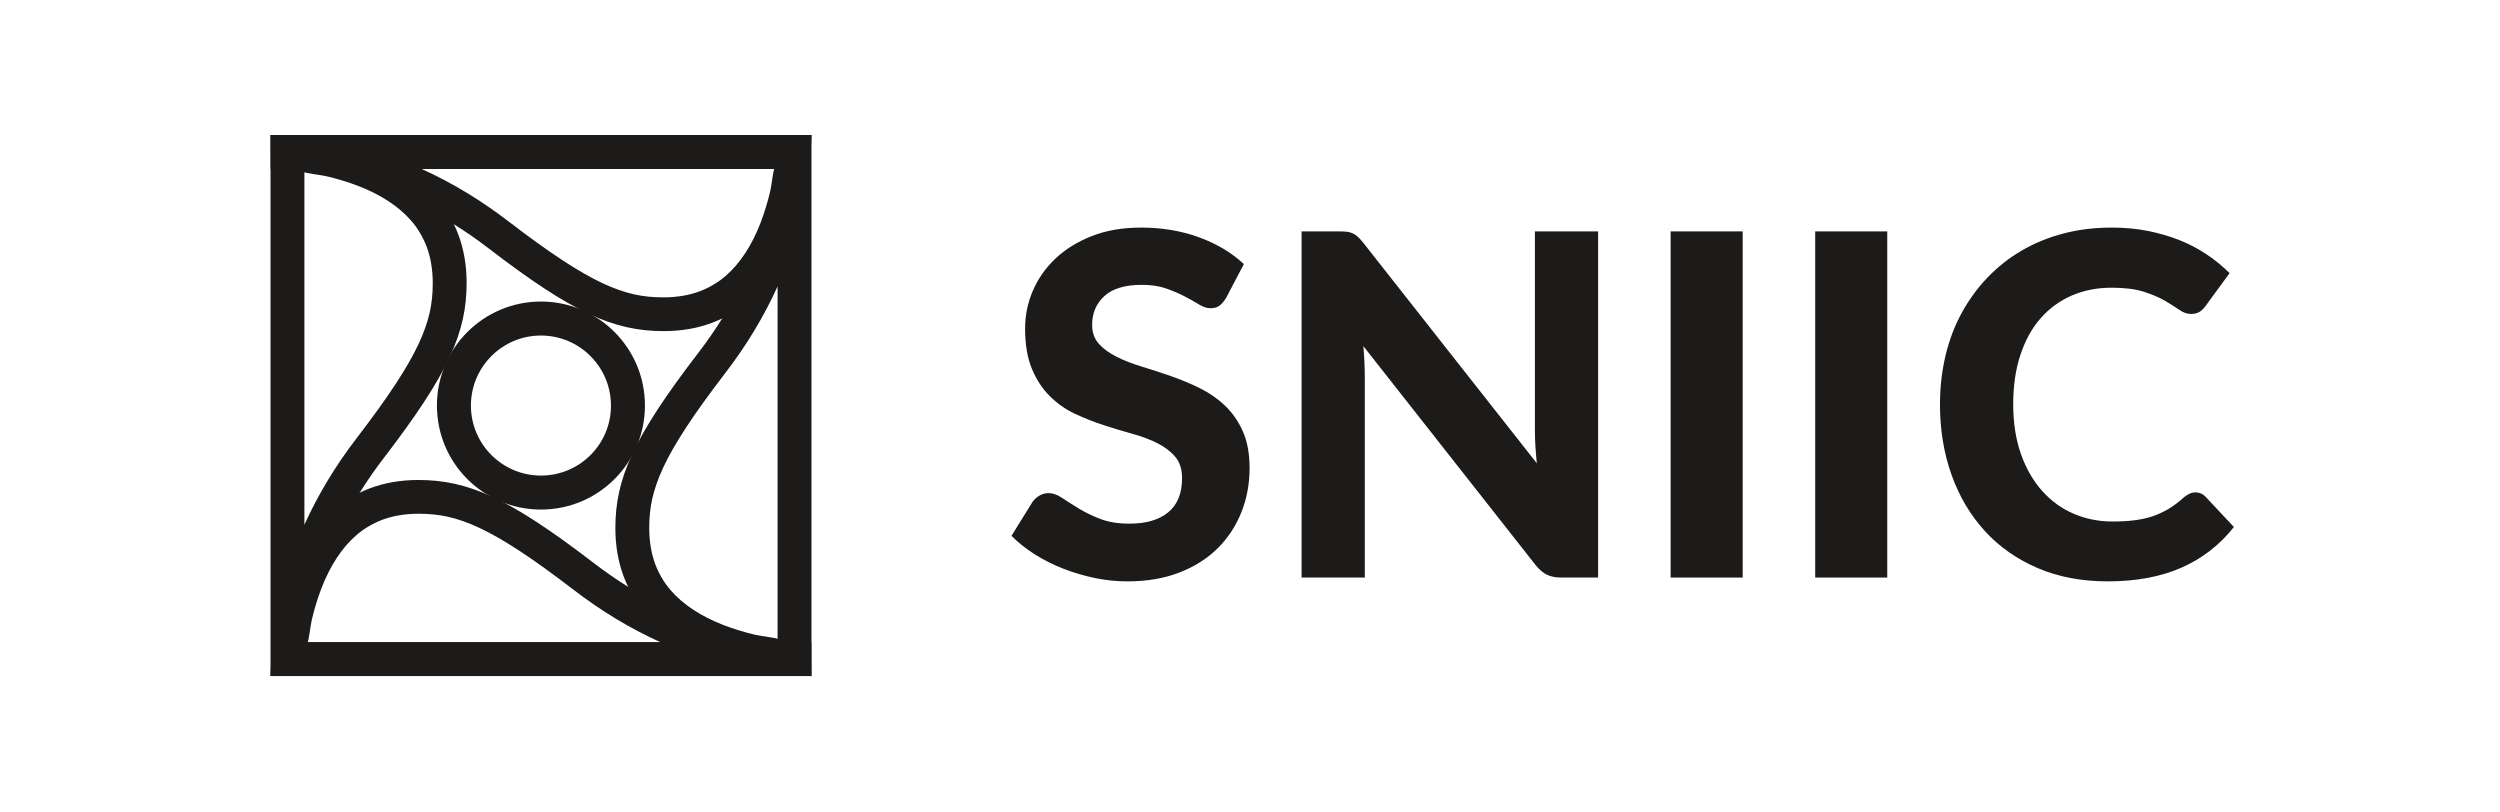
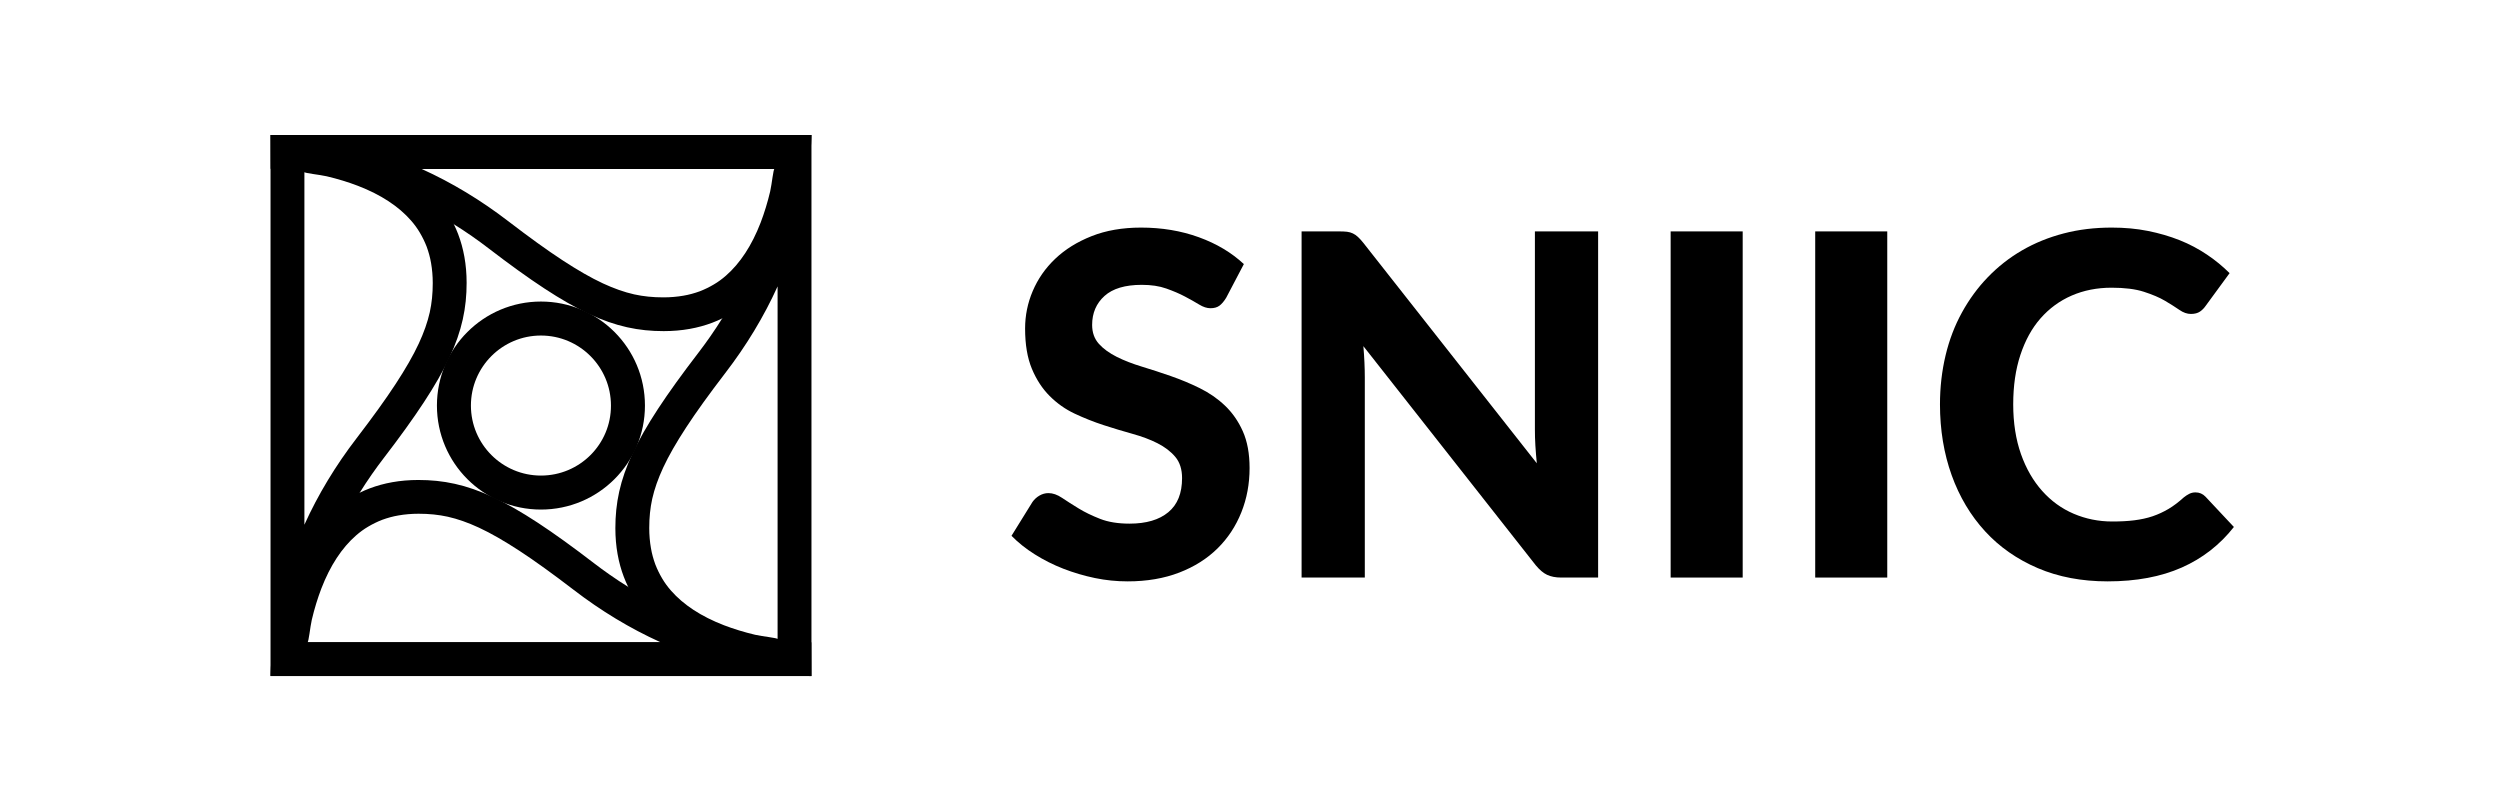
- <svg xmlns="http://www.w3.org/2000/svg" version="1.2" baseProfile="tiny" id="Camada_1" x="0px" y="0px" viewBox="0 0 2095.9 680.3" xml:space="preserve">
+ <svg xmlns="http://www.w3.org/2000/svg" version="1.2" baseProfile="tiny" x="0px" y="0px" viewBox="0 0 2095.9 680.3" xml:space="preserve">
  <g>
-     <path fill="#1C1B1A" d="M1028,249.6c-1.9,3.1-3.8,5.3-5.7,6.7c-1.9,1.4-4.4,2.1-7.5,2.1c-2.9,0-6.1-1-9.5-3.1   c-3.4-2.1-7.4-4.3-11.9-6.7c-4.5-2.4-9.7-4.6-15.6-6.7c-5.9-2.1-12.7-3.1-20.6-3.1c-13.9,0-24.3,3.1-31.2,9.3   c-6.9,6.2-10.4,14.3-10.4,24.3c0,6.4,1.9,11.7,5.7,15.9c3.8,4.2,8.8,7.8,15,10.9c6.2,3.1,13.2,5.8,21.1,8.2   c7.9,2.4,15.9,5,24.2,7.9c8.3,2.9,16.3,6.2,24.2,10.1c7.9,3.9,14.9,8.7,21.1,14.6c6.2,5.9,11.2,13,15,21.5   c3.8,8.5,5.7,18.8,5.7,30.9c0,13.2-2.3,25.6-6.9,37.1c-4.6,11.5-11.2,21.6-19.9,30.2c-8.7,8.6-19.4,15.4-32.1,20.3   c-12.7,4.9-27.2,7.4-43.3,7.4c-9.2,0-18.4-0.9-27.5-2.8c-9.1-1.9-17.9-4.5-26.4-7.8c-8.5-3.3-16.4-7.3-23.9-12   c-7.5-4.7-14-9.9-19.6-15.6l17.6-28.4c1.5-2.1,3.4-3.9,5.8-5.3c2.4-1.4,4.9-2.1,7.6-2.1c3.6,0,7.4,1.3,11.4,4   c4,2.7,8.6,5.6,13.8,8.8s11.2,6.1,18.1,8.8c6.9,2.7,15.1,4,24.7,4c14,0,24.8-3.2,32.5-9.6c7.7-6.4,11.5-15.9,11.5-28.6   c0-7.3-1.9-13.3-5.7-17.8c-3.8-4.5-8.8-8.3-14.9-11.4c-6.1-3.1-13.1-5.7-21-7.9c-7.9-2.2-15.9-4.6-24.2-7.3   c-8.3-2.7-16.3-5.9-24.2-9.6c-7.9-3.7-14.9-8.7-21-14.8c-6.1-6.1-11.1-13.7-14.9-22.8c-3.8-9.1-5.7-20.3-5.7-33.8   c0-10.8,2.1-21.3,6.4-31.4c4.3-10.1,10.5-19.1,18.8-27c8.3-7.9,18.4-14.2,30.5-19c12.1-4.8,25.9-7.2,41.5-7.2   c17.5,0,33.6,2.7,48.5,8.1c14.9,5.4,27.4,12.9,37.7,22.5L1028,249.6z" />
-     <path fill="#1C1B1A" d="M1129.3,194.3c1.8,0.2,3.4,0.7,4.9,1.4c1.5,0.7,2.9,1.7,4.2,2.9c1.3,1.2,2.8,2.8,4.4,4.8l145.6,185   c-0.5-5.1-0.9-10-1.2-14.8c-0.3-4.8-0.4-9.3-0.4-13.6V194h53v290.2h-31c-4.7,0-8.6-0.8-11.8-2.3c-3.2-1.5-6.3-4.2-9.4-7.9   L1143,290.2c0.4,4.7,0.7,9.2,0.9,13.7c0.2,4.5,0.3,8.6,0.3,12.5v167.8h-53V194h31.6C1125.3,194,1127.5,194.1,1129.3,194.3z" />
-     <path fill="#1C1B1A" d="M1461,484.2h-60.4V194h60.4V484.2z" />
-     <path fill="#1C1B1A" d="M1582.2,484.2h-60.4V194h60.4V484.2z" />
-     <path fill="#1C1B1A" d="M1840.6,412.8c3.3,0,6.1,1.2,8.4,3.6l23.8,25.4c-11.7,14.9-26.3,26.3-43.7,34   c-17.4,7.7-38.1,11.6-62.1,11.6c-21.7,0-41.3-3.7-58.6-11.1c-17.3-7.4-32.1-17.7-44.2-30.9c-12.1-13.2-21.5-28.9-28-47   c-6.5-18.1-9.8-37.9-9.8-59.4c0-14.4,1.6-28.1,4.7-41.1c3.1-13,7.7-25,13.7-35.9c6-10.9,13.2-20.8,21.7-29.6   c8.5-8.8,18-16.3,28.7-22.5c10.7-6.2,22.3-10.9,34.9-14.2c12.6-3.3,26-4.9,40.3-4.9c10.7,0,20.8,0.9,30.3,2.8   c9.5,1.9,18.4,4.5,26.7,7.8c8.3,3.3,15.9,7.4,22.9,12.1c7,4.7,13.3,9.9,18.9,15.5l-20.2,27.6c-1.2,1.7-2.7,3.3-4.6,4.6   c-1.9,1.3-4.4,2-7.6,2s-6.4-1.1-9.7-3.4c-3.3-2.3-7.3-4.8-12-7.6c-4.7-2.8-10.7-5.3-17.8-7.6c-7.1-2.3-16.2-3.4-27.1-3.4   c-12.1,0-23.3,2.2-33.4,6.6c-10.1,4.4-18.8,10.8-26.1,19.1c-7.3,8.3-12.9,18.6-16.9,30.7c-4,12.1-6,25.9-6,41.4   c0,15.6,2.2,29.5,6.5,41.7c4.3,12.2,10.3,22.5,17.8,30.9c7.5,8.4,16.3,14.8,26.4,19.1c10.1,4.3,20.8,6.5,32.3,6.5   c6.8,0,13-0.3,18.5-1c5.5-0.7,10.7-1.8,15.4-3.4c4.7-1.6,9.2-3.7,13.4-6.2c4.2-2.5,8.4-5.7,12.7-9.6c1.5-1.2,3-2.2,4.6-3   C1837,413.2,1838.7,412.8,1840.6,412.8z" />
+     <path d="M1028,249.6c-1.9,3.1-3.8,5.3-5.7,6.7c-1.9,1.4-4.4,2.1-7.5,2.1c-2.9,0-6.1-1-9.5-3.1   c-3.4-2.1-7.4-4.3-11.9-6.7c-4.5-2.4-9.7-4.6-15.6-6.7c-5.9-2.1-12.7-3.1-20.6-3.1c-13.9,0-24.3,3.1-31.2,9.3   c-6.9,6.2-10.4,14.3-10.4,24.3c0,6.4,1.9,11.7,5.7,15.9c3.8,4.2,8.8,7.8,15,10.9c6.2,3.1,13.2,5.8,21.1,8.2   c7.9,2.4,15.9,5,24.2,7.9c8.3,2.9,16.3,6.2,24.2,10.1c7.9,3.9,14.9,8.7,21.1,14.6c6.2,5.9,11.2,13,15,21.5   c3.8,8.5,5.7,18.8,5.7,30.9c0,13.2-2.3,25.6-6.9,37.1c-4.6,11.5-11.2,21.6-19.9,30.2c-8.7,8.6-19.4,15.4-32.1,20.3   c-12.7,4.9-27.2,7.4-43.3,7.4c-9.2,0-18.4-0.9-27.5-2.8c-9.1-1.9-17.9-4.5-26.4-7.8c-8.5-3.3-16.4-7.3-23.9-12   c-7.5-4.7-14-9.9-19.6-15.6l17.6-28.4c1.5-2.1,3.4-3.9,5.8-5.3c2.4-1.4,4.9-2.1,7.6-2.1c3.6,0,7.4,1.3,11.4,4   c4,2.7,8.6,5.6,13.8,8.8s11.2,6.1,18.1,8.8c6.9,2.7,15.1,4,24.7,4c14,0,24.8-3.2,32.5-9.6c7.7-6.4,11.5-15.9,11.5-28.6   c0-7.3-1.9-13.3-5.7-17.8c-3.8-4.5-8.8-8.3-14.9-11.4c-6.1-3.1-13.1-5.7-21-7.9c-7.9-2.2-15.9-4.6-24.2-7.3   c-8.3-2.7-16.3-5.9-24.2-9.6c-7.9-3.7-14.9-8.7-21-14.8c-6.1-6.1-11.1-13.7-14.9-22.8c-3.8-9.1-5.7-20.3-5.7-33.8   c0-10.8,2.1-21.3,6.4-31.4c4.3-10.1,10.5-19.1,18.8-27c8.3-7.9,18.4-14.2,30.5-19c12.1-4.8,25.9-7.2,41.5-7.2   c17.5,0,33.6,2.7,48.5,8.1c14.9,5.4,27.4,12.9,37.7,22.5L1028,249.6z" />
+     <path d="M1129.3,194.3c1.8,0.2,3.4,0.7,4.9,1.4c1.5,0.7,2.9,1.7,4.2,2.9c1.3,1.2,2.8,2.8,4.4,4.8l145.6,185   c-0.5-5.1-0.9-10-1.2-14.8c-0.3-4.8-0.4-9.3-0.4-13.6V194h53v290.2h-31c-4.7,0-8.6-0.8-11.8-2.3c-3.2-1.5-6.3-4.2-9.4-7.9   L1143,290.2c0.4,4.7,0.7,9.2,0.9,13.7c0.2,4.5,0.3,8.6,0.3,12.5v167.8h-53V194h31.6C1125.3,194,1127.5,194.1,1129.3,194.3z" />
+     <path d="M1461,484.2h-60.4V194h60.4V484.2z" />
+     <path d="M1582.2,484.2h-60.4V194h60.4V484.2z" />
+     <path d="M1840.6,412.8c3.3,0,6.1,1.2,8.4,3.6l23.8,25.4c-11.7,14.9-26.3,26.3-43.7,34   c-17.4,7.7-38.1,11.6-62.1,11.6c-21.7,0-41.3-3.7-58.6-11.1c-17.3-7.4-32.1-17.7-44.2-30.9c-12.1-13.2-21.5-28.9-28-47   c-6.5-18.1-9.8-37.9-9.8-59.4c0-14.4,1.6-28.1,4.7-41.1c3.1-13,7.7-25,13.7-35.9c6-10.9,13.2-20.8,21.7-29.6   c8.5-8.8,18-16.3,28.7-22.5c10.7-6.2,22.3-10.9,34.9-14.2c12.6-3.3,26-4.9,40.3-4.9c10.7,0,20.8,0.9,30.3,2.8   c9.5,1.9,18.4,4.5,26.7,7.8c8.3,3.3,15.9,7.4,22.9,12.1c7,4.7,13.3,9.9,18.9,15.5l-20.2,27.6c-1.2,1.7-2.7,3.3-4.6,4.6   c-1.9,1.3-4.4,2-7.6,2s-6.4-1.1-9.7-3.4c-3.3-2.3-7.3-4.8-12-7.6c-4.7-2.8-10.7-5.3-17.8-7.6c-7.1-2.3-16.2-3.4-27.1-3.4   c-12.1,0-23.3,2.2-33.4,6.6c-10.1,4.4-18.8,10.8-26.1,19.1c-7.3,8.3-12.9,18.6-16.9,30.7c-4,12.1-6,25.9-6,41.4   c0,15.6,2.2,29.5,6.5,41.7c4.3,12.2,10.3,22.5,17.8,30.9c7.5,8.4,16.3,14.8,26.4,19.1c10.1,4.3,20.8,6.5,32.3,6.5   c6.8,0,13-0.3,18.5-1c5.5-0.7,10.7-1.8,15.4-3.4c4.7-1.6,9.2-3.7,13.4-6.2c4.2-2.5,8.4-5.7,12.7-9.6c1.5-1.2,3-2.2,4.6-3   C1837,413.2,1838.7,412.8,1840.6,412.8z" />
  </g>
  <g>
-     <path fill="#1C1B1A" d="M255.1,144.2c0,1,12.7,2.2,18.8,3.6c9.3,2.2,18.1,4.9,26.2,8c19.2,7.4,34.1,17.2,44.5,29.1   c2.8,3.2,5.3,6.6,7.4,10.2c2.2,3.7,4.1,7.6,5.7,11.7c1.6,4.4,2.9,9,3.7,13.8c0.9,5.2,1.4,10.8,1.4,16.7c0,8.9-0.8,16.7-2.5,24.5   c-1.9,8.4-4.9,16.9-9.2,26.2c-4.7,10.1-11.1,21.2-19.4,33.9c-8.5,13-19.2,27.8-32.6,45.3c-17.7,23-32.5,47.5-43.9,72.7V144.2    M226.8,113.2v453.5l28.3-0.1c0-85.2,42.1-150.6,66.4-182.3c54.5-71,69.7-105.4,69.7-147.2C391.1,113.6,226.8,113.2,226.8,113.2" />
-     <path fill="#1C1B1A" d="M649.3,141.6c-1,0-2.2,12.7-3.6,18.8c-2.2,9.3-4.9,18.1-8,26.2c-7.4,19.2-17.2,34.1-29.1,44.5   c-3.2,2.8-6.6,5.3-10.2,7.4c-3.7,2.2-7.6,4.1-11.7,5.7c-4.4,1.6-9,2.9-13.8,3.7c-5.2,0.9-10.8,1.4-16.7,1.4   c-8.9,0-16.7-0.8-24.5-2.5c-8.4-1.9-16.9-4.9-26.2-9.2c-10.1-4.7-21.2-11.1-33.9-19.4c-13-8.5-27.8-19.2-45.3-32.6   c-23-17.7-47.5-32.5-72.7-43.9H649.3 M680.3,113.2H226.8l0.1,28.3c85.2,0,150.6,42.1,182.3,66.4c71,54.5,105.4,69.7,147.2,69.7   C680,277.6,680.3,113.2,680.3,113.2" />
-     <path fill="#1C1B1A" d="M652,535.8c0-1-12.7-2.2-18.8-3.6c-9.3-2.2-18.1-4.9-26.2-8c-19.2-7.4-34.1-17.2-44.5-29.1   c-2.8-3.2-5.3-6.6-7.4-10.2c-2.2-3.7-4.1-7.6-5.7-11.7c-1.6-4.4-2.9-9-3.7-13.8c-0.9-5.2-1.4-10.8-1.4-16.7   c0-8.9,0.8-16.7,2.5-24.5c1.9-8.4,4.9-16.9,9.2-26.2c4.7-10.1,11.1-21.2,19.4-33.9c8.5-13,19.2-27.8,32.6-45.3   c17.7-23,32.5-47.5,43.9-72.7V535.8 M680.3,566.8V113.2l-28.3,0.1c0,85.2-42.1,150.6-66.4,182.3c-54.5,71-69.7,105.4-69.7,147.2   C516,566.4,680.3,566.8,680.3,566.8" />
-     <path fill="#1C1B1A" d="M257.8,538.4c1,0,2.2-12.7,3.6-18.8c2.2-9.3,4.9-18.1,8-26.2c7.4-19.2,17.2-34.1,29.1-44.5   c3.2-2.8,6.6-5.3,10.2-7.4c3.7-2.2,7.6-4.1,11.7-5.7c4.4-1.6,9-2.9,13.8-3.7c5.2-0.9,10.8-1.4,16.7-1.4c8.9,0,16.7,0.8,24.5,2.5   c8.4,1.9,16.9,4.9,26.2,9.2c10.1,4.7,21.2,11.1,33.9,19.4c13,8.5,27.8,19.2,45.3,32.6c23,17.7,47.5,32.5,72.7,43.9H257.8    M226.8,566.8h453.5l-0.1-28.3c-85.2,0-150.6-42.1-182.3-66.4c-71-54.5-105.4-69.7-147.2-69.7C227.1,402.4,226.8,566.8,226.8,566.8   " />
-     <path fill="#1C1B1A" d="M453.5,252.8c-48.1,0-87.2,39-87.2,87.2s39,87.2,87.2,87.2s87.2-39,87.2-87.2S501.7,252.8,453.5,252.8    M453.5,398.7c-32.4,0-58.7-26.3-58.7-58.7c0-32.4,26.3-58.7,58.7-58.7s58.7,26.3,58.7,58.7C512.3,372.4,486,398.7,453.5,398.7" />
+     <path d="M255.1,144.2c0,1,12.7,2.2,18.8,3.6c9.3,2.2,18.1,4.9,26.2,8c19.2,7.4,34.1,17.2,44.5,29.1   c2.8,3.2,5.3,6.6,7.4,10.2c2.2,3.7,4.1,7.6,5.7,11.7c1.6,4.4,2.9,9,3.7,13.8c0.9,5.2,1.4,10.8,1.4,16.7c0,8.9-0.8,16.7-2.5,24.5   c-1.9,8.4-4.9,16.9-9.2,26.2c-4.7,10.1-11.1,21.2-19.4,33.9c-8.5,13-19.2,27.8-32.6,45.3c-17.7,23-32.5,47.5-43.9,72.7V144.2    M226.8,113.2v453.5l28.3-0.1c0-85.2,42.1-150.6,66.4-182.3c54.5-71,69.7-105.4,69.7-147.2C391.1,113.6,226.8,113.2,226.8,113.2" />
+     <path d="M649.3,141.6c-1,0-2.2,12.7-3.6,18.8c-2.2,9.3-4.9,18.1-8,26.2c-7.4,19.2-17.2,34.1-29.1,44.5   c-3.2,2.8-6.6,5.3-10.2,7.4c-3.7,2.2-7.6,4.1-11.7,5.7c-4.4,1.6-9,2.9-13.8,3.7c-5.2,0.9-10.8,1.4-16.7,1.4   c-8.9,0-16.7-0.8-24.5-2.5c-8.4-1.9-16.9-4.9-26.2-9.2c-10.1-4.7-21.2-11.1-33.9-19.4c-13-8.5-27.8-19.2-45.3-32.6   c-23-17.7-47.5-32.5-72.7-43.9H649.3 M680.3,113.2H226.8l0.1,28.3c85.2,0,150.6,42.1,182.3,66.4c71,54.5,105.4,69.7,147.2,69.7   C680,277.6,680.3,113.2,680.3,113.2" />
+     <path d="M652,535.8c0-1-12.7-2.2-18.8-3.6c-9.3-2.2-18.1-4.9-26.2-8c-19.2-7.4-34.1-17.2-44.5-29.1   c-2.8-3.2-5.3-6.6-7.4-10.2c-2.2-3.7-4.1-7.6-5.7-11.7c-1.6-4.4-2.9-9-3.7-13.8c-0.9-5.2-1.4-10.8-1.4-16.7   c0-8.9,0.8-16.7,2.5-24.5c1.9-8.4,4.9-16.9,9.2-26.2c4.7-10.1,11.1-21.2,19.4-33.9c8.5-13,19.2-27.8,32.6-45.3   c17.7-23,32.5-47.5,43.9-72.7V535.8 M680.3,566.8V113.2l-28.3,0.1c0,85.2-42.1,150.6-66.4,182.3c-54.5,71-69.7,105.4-69.7,147.2   C516,566.4,680.3,566.8,680.3,566.8" />
+     <path d="M257.8,538.4c1,0,2.2-12.7,3.6-18.8c2.2-9.3,4.9-18.1,8-26.2c7.4-19.2,17.2-34.1,29.1-44.5   c3.2-2.8,6.6-5.3,10.2-7.4c3.7-2.2,7.6-4.1,11.7-5.7c4.4-1.6,9-2.9,13.8-3.7c5.2-0.9,10.8-1.4,16.7-1.4c8.9,0,16.7,0.8,24.5,2.5   c8.4,1.9,16.9,4.9,26.2,9.2c10.1,4.7,21.2,11.1,33.9,19.4c13,8.5,27.8,19.2,45.3,32.6c23,17.7,47.5,32.5,72.7,43.9H257.8    M226.8,566.8h453.5l-0.1-28.3c-85.2,0-150.6-42.1-182.3-66.4c-71-54.5-105.4-69.7-147.2-69.7C227.1,402.4,226.8,566.8,226.8,566.8   " />
+     <path d="M453.5,252.8c-48.1,0-87.2,39-87.2,87.2s39,87.2,87.2,87.2s87.2-39,87.2-87.2S501.7,252.8,453.5,252.8    M453.5,398.7c-32.4,0-58.7-26.3-58.7-58.7c0-32.4,26.3-58.7,58.7-58.7s58.7,26.3,58.7,58.7C512.3,372.4,486,398.7,453.5,398.7" />
  </g>
-   <g>
- </g>
-   <g>
- </g>
-   <g>
- </g>
-   <g>
- </g>
-   <g>
- </g>
-   <g>
- </g>
-   <g>
- </g>
-   <g>
- </g>
-   <g>
- </g>
-   <g>
- </g>
-   <g>
- </g>
-   <g>
- </g>
-   <g>
- </g>
-   <g>
- </g>
-   <g>
- </g>
</svg>
